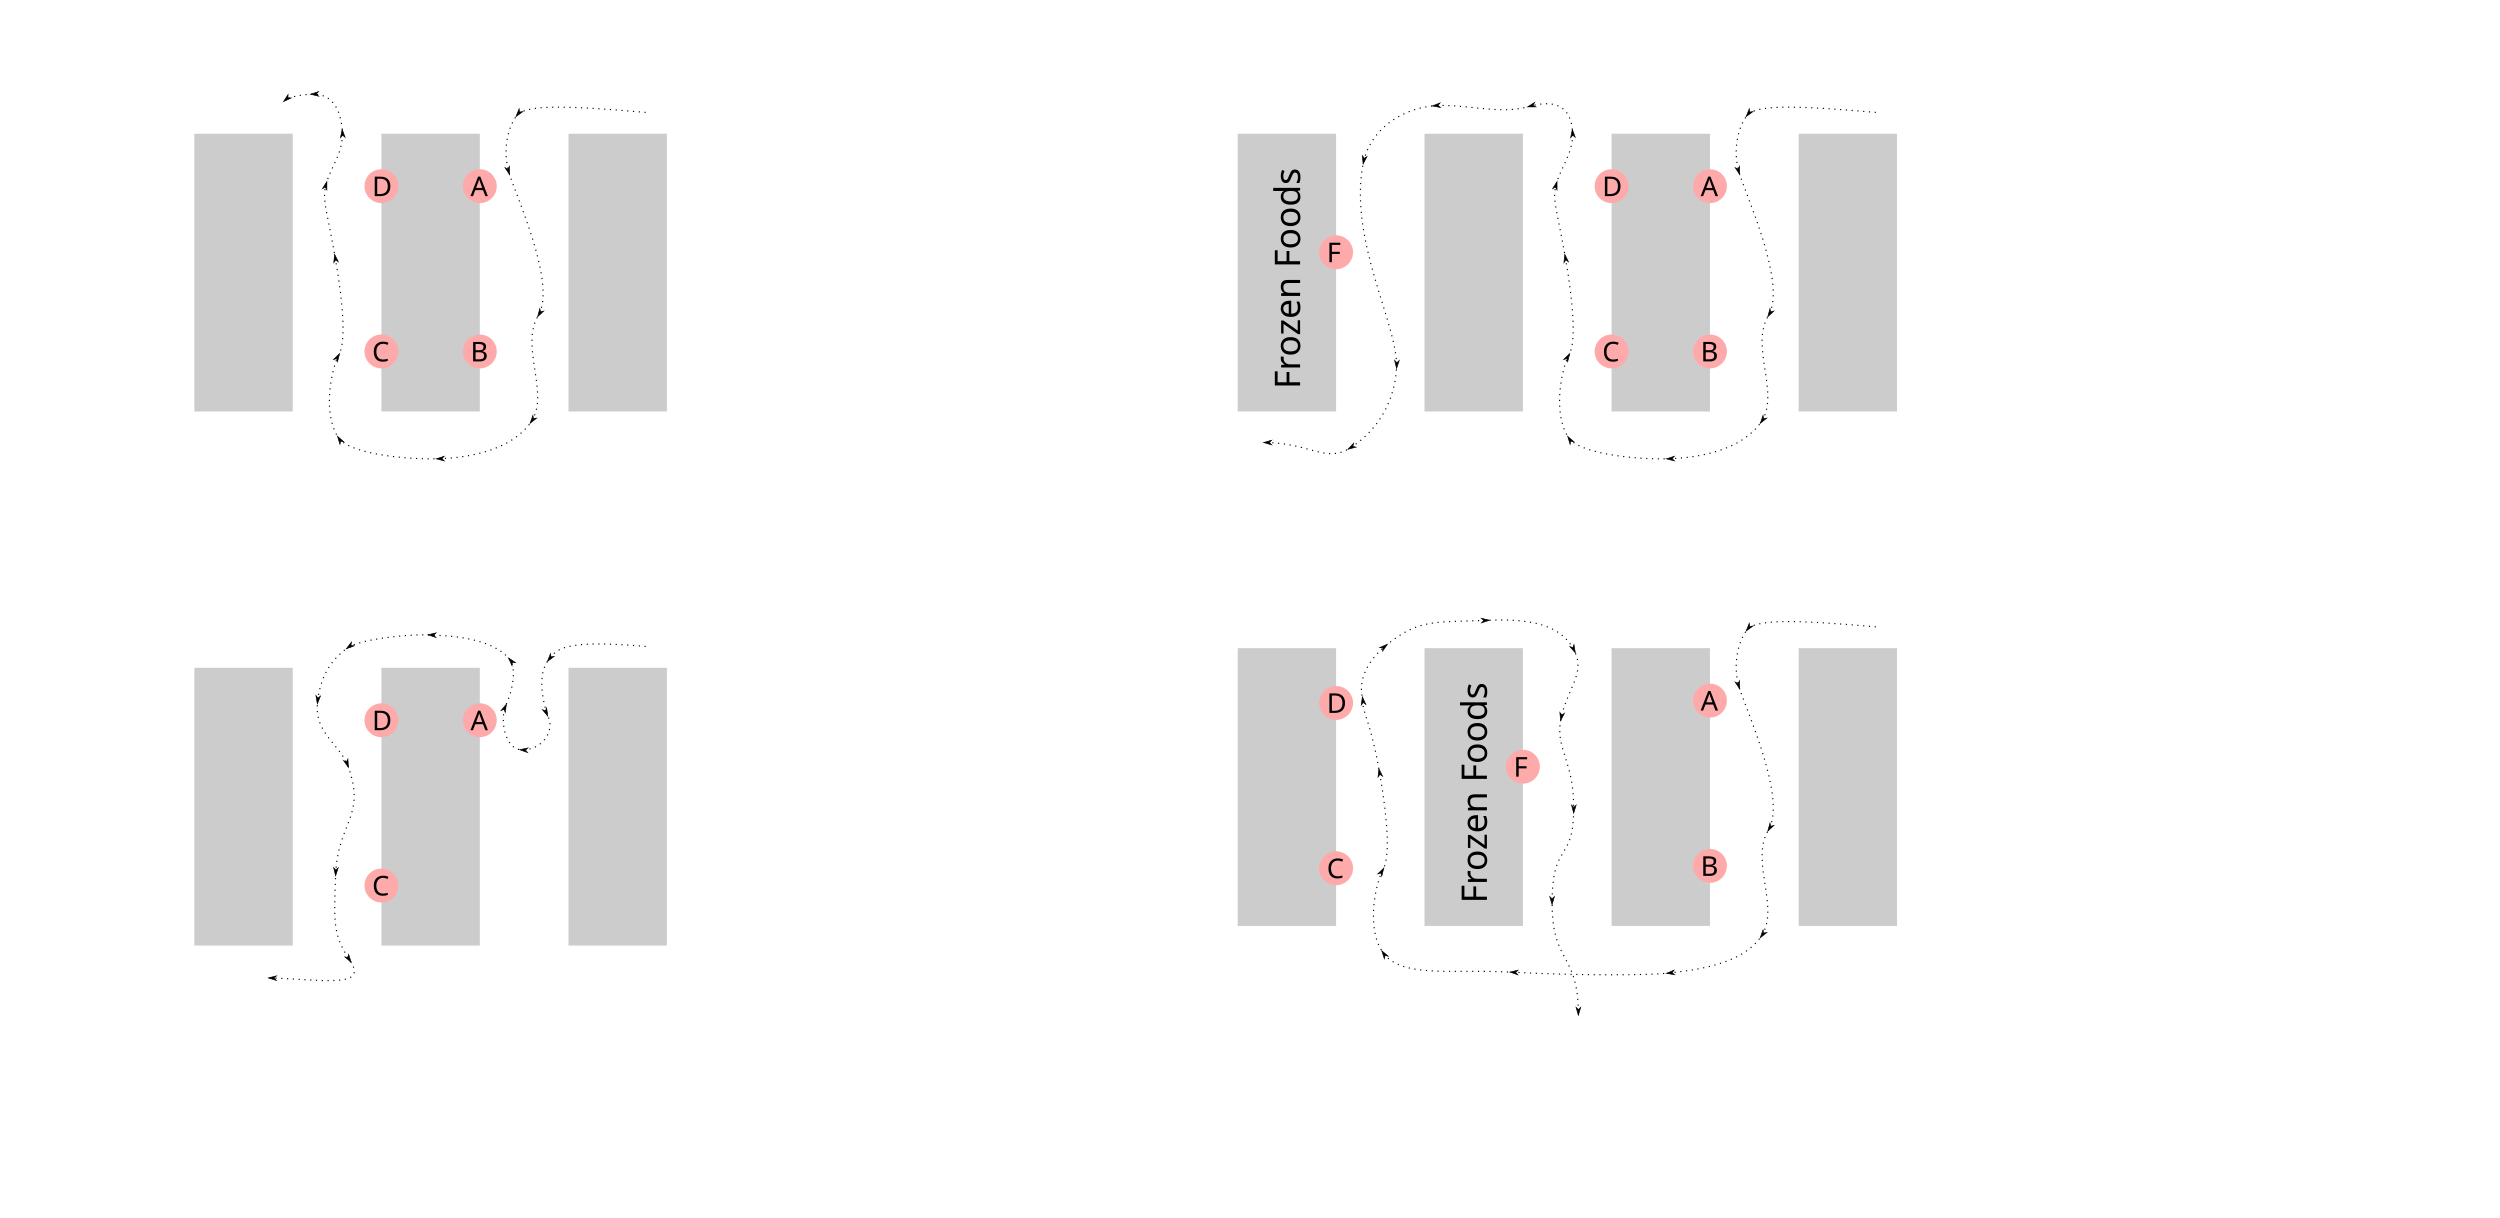
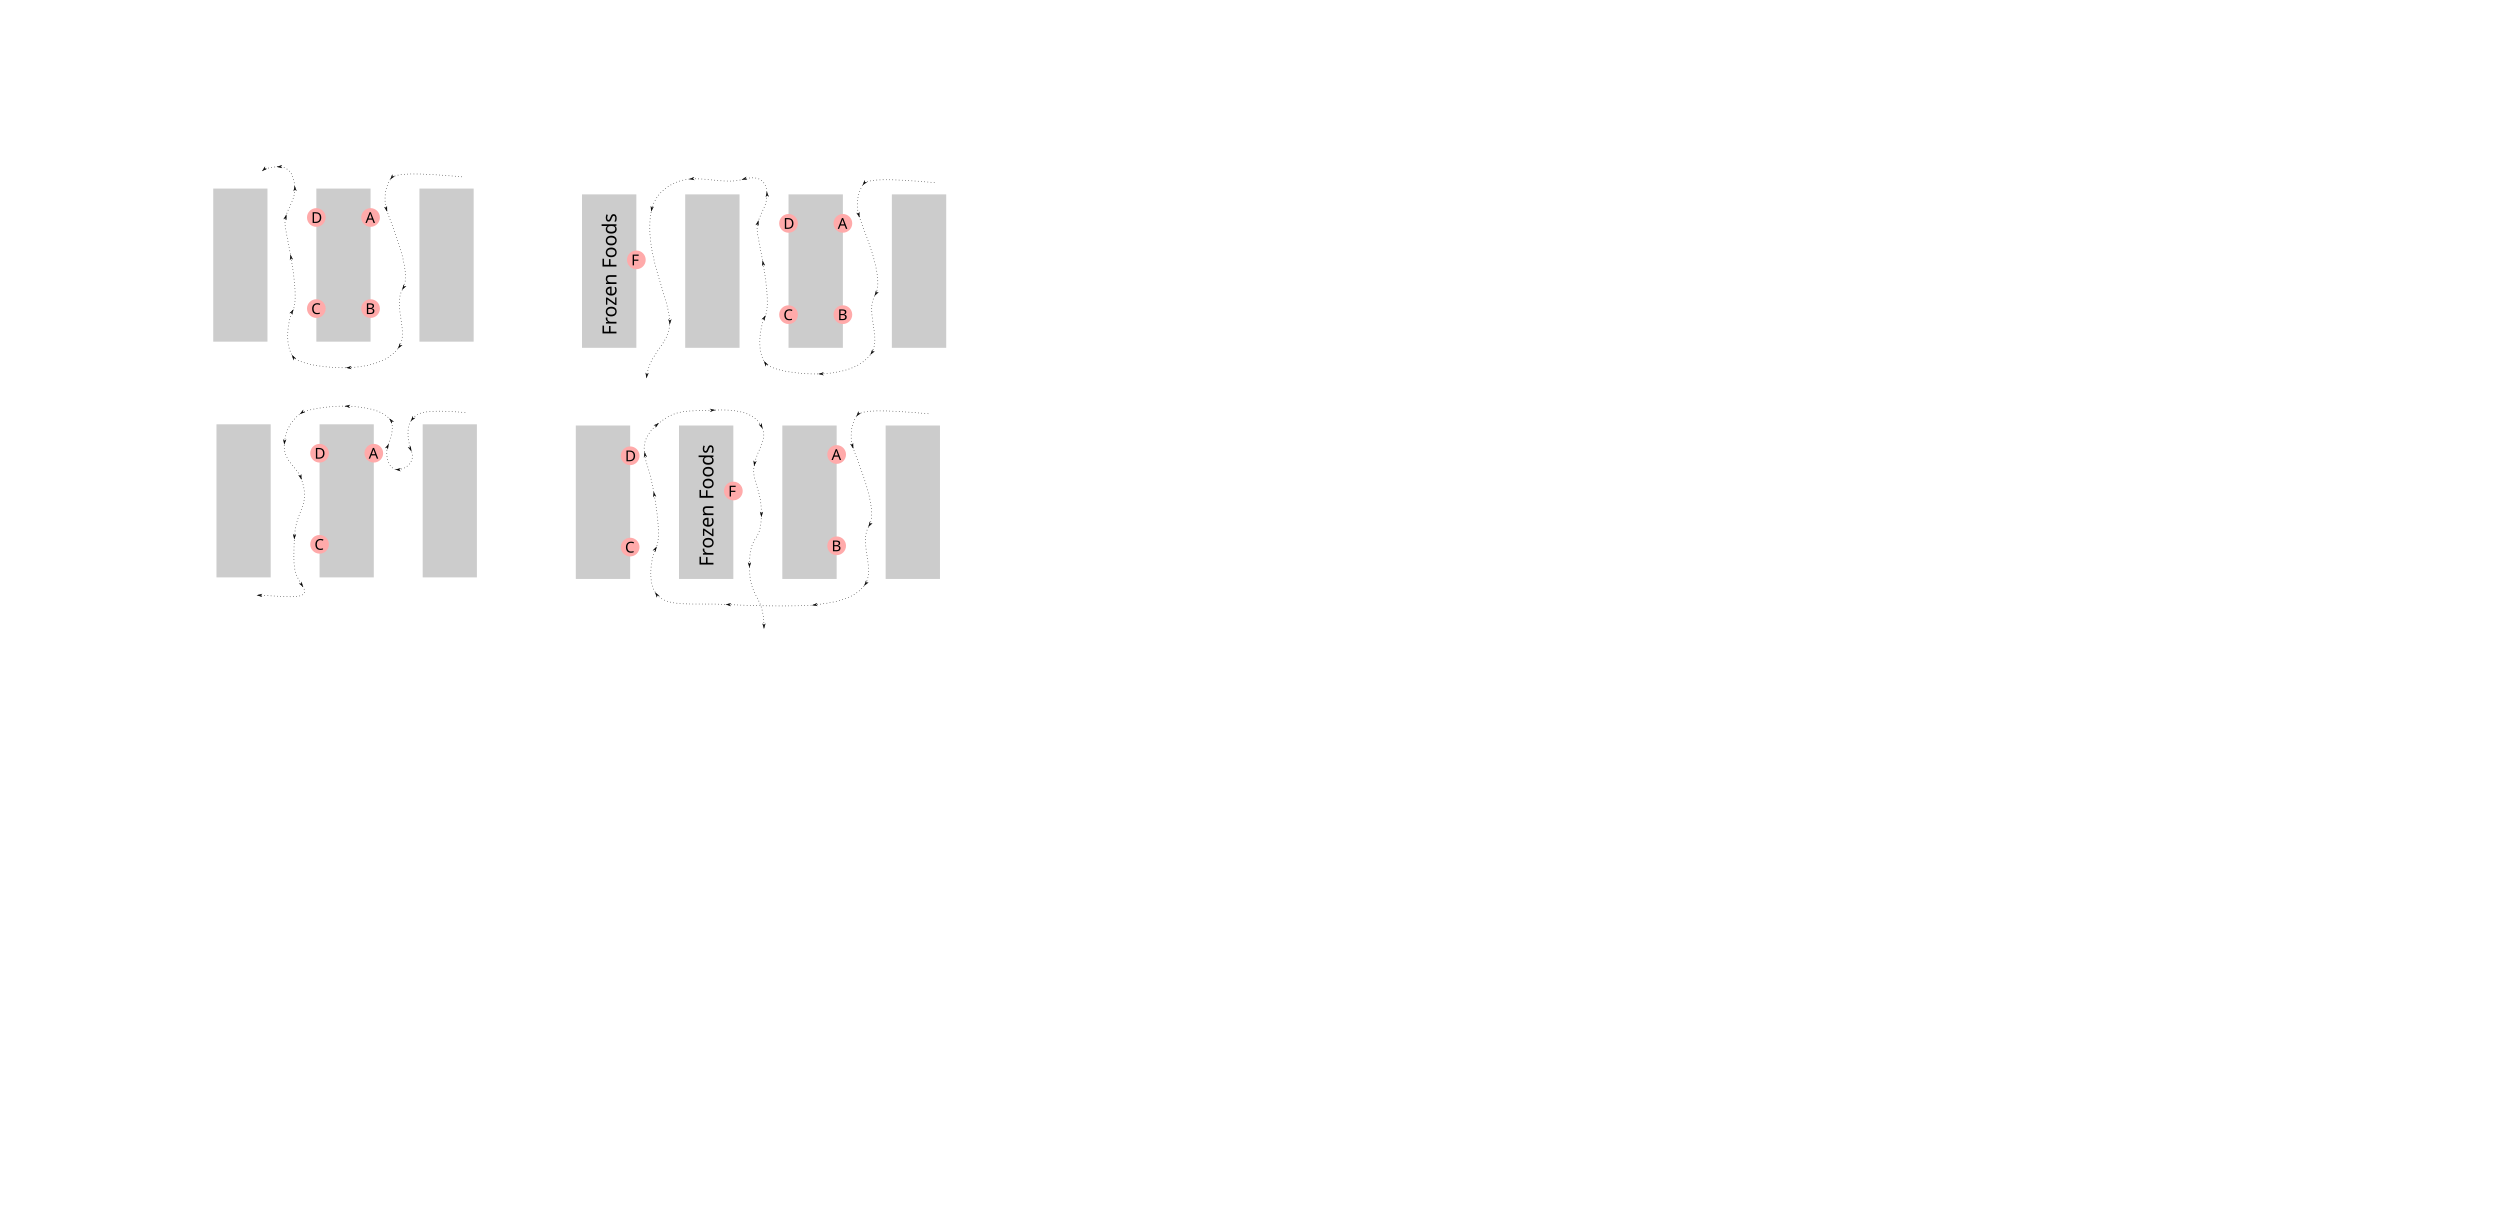
<svg xmlns="http://www.w3.org/2000/svg" width="2160" height="1052.1" id="svg2" version="1.1">
  <defs id="defs4">
    <marker orient="auto" refY="0" refX="0" id="Arrow1Mstart" style="overflow:visible">
      <path id="path3829" d="M 0,0 5,-5 -12.5,0 5,5 0,0 z" style="fill-rule:evenodd;stroke:#000000;stroke-width:1pt" transform="matrix(0.4,0,0,0.4,4,0)" />
    </marker>
    <marker orient="auto" refY="0" refX="0" id="Arrow1Sstart" style="overflow:visible">
      <path id="path3835" d="M 0,0 5,-5 -12.5,0 5,5 0,0 z" style="fill-rule:evenodd;stroke:#000000;stroke-width:1pt" transform="matrix(0.2,0,0,0.2,1.2,0)" />
    </marker>
    <marker orient="auto" refY="0" refX="0" id="Arrow1Mend" style="overflow:visible">
      <path id="path3832" d="M 0,0 5,-5 -12.5,0 5,5 0,0 z" style="fill-rule:evenodd;stroke:#000000;stroke-width:1pt" transform="matrix(-0.4,0,0,-0.4,-4,0)" />
    </marker>
  </defs>
  <g id="layer1" transform="translate(0,-0.25975)">
-     <rect y="560.266" x="1069.381" height="240" width="85" id="rect5534" style="fill:#cccccc;fill-rule:evenodd;stroke:none" />
-     <rect style="fill:#cccccc;fill-rule:evenodd;stroke:none" id="rect2985" width="85" height="240" x="167.923" y="115.799" />
-     <rect y="115.799" x="329.547" height="240" width="85" id="rect2987" style="fill:#cccccc;fill-rule:evenodd;stroke:none" />
-     <rect style="fill:#cccccc;fill-rule:evenodd;stroke:none" id="rect2989" width="85" height="240" x="491.172" y="115.799" />
-     <path transform="translate(-5.171143,200.6081)" d="m 434.366,103.324 c 0,8.089 -6.558,14.647 -14.647,14.647 -8.089,0 -14.647,-6.558 -14.647,-14.647 0,-8.089 6.558,-14.647 14.647,-14.647 8.089,0 14.647,6.558 14.647,14.647 z" id="path3008" style="fill:#ffaaaa;stroke:none" />
-     <text id="text3010" y="312.518" x="406.496" style="font-size:23.556px;font-style:normal;font-weight:normal;line-height:125%;letter-spacing:0px;word-spacing:0px;fill:#000000;fill-opacity:1;stroke:none;font-family:Sans" xml:space="preserve">
-       <tspan y="312.518" x="406.496" id="tspan3012">B</tspan>
-     </text>
-     <g transform="translate(-85,141.0091)" id="g3022">
-       <path transform="translate(-5.171143,59.599)" d="m 434.366,103.324 c 0,8.089 -6.558,14.647 -14.647,14.647 -8.089,0 -14.647,-6.558 -14.647,-14.647 0,-8.089 6.558,-14.647 14.647,-14.647 8.089,0 14.647,6.558 14.647,14.647 z" id="path3024" style="fill:#ffaaaa;stroke:none" />
-       <text id="text3026" y="171.509" x="406.496" style="font-size:23.556px;font-style:normal;font-weight:normal;line-height:125%;letter-spacing:0px;word-spacing:0px;fill:#000000;fill-opacity:1;stroke:none;font-family:Sans" xml:space="preserve">
-         <tspan y="171.509" x="406.496" id="tspan3028">C</tspan>
+     <g id="g5831" transform="matrix(0.5929498,0,0,0.5929498,87.47044,100.5337)">
+       <rect style="fill:#cccccc;fill-rule:evenodd;stroke:none" id="rect4445" width="79.006" height="223.075" x="167.923" y="449.155" />
+       <rect y="449.155" x="318.149" height="223.075" width="79.006" id="rect4447" style="fill:#cccccc;fill-rule:evenodd;stroke:none" />
+       <rect style="fill:#cccccc;fill-rule:evenodd;stroke:none" id="rect4449" width="79.006" height="223.075" x="468.376" y="449.155" />
+       <g transform="matrix(0.9294793,0,0,0.9294793,-67.1637,472.5878)" id="g4457">
+         <path transform="translate(-5.171143,59.599)" d="m 434.366,103.324 c 0,8.089 -6.558,14.647 -14.647,14.647 -8.089,0 -14.647,-6.558 -14.647,-14.647 0,-8.089 6.558,-14.647 14.647,-14.647 8.089,0 14.647,6.558 14.647,14.647 z" id="path4459" style="fill:#ffaaaa;stroke:none" />
+         <text id="text4461" y="171.509" x="406.496" style="font-size:23.556px;font-style:normal;font-weight:normal;line-height:125%;letter-spacing:0px;word-spacing:0px;fill:#000000;fill-opacity:1;stroke:none;font-family:Sans" xml:space="preserve">
+           <tspan y="171.509" x="406.496" id="tspan4463">C</tspan>
+         </text>
+       </g>
+       <g transform="matrix(0.9294793,0,0,0.9294793,11.84204,339.8589)" id="g4465">
+         <path transform="translate(-5.171143,59.599)" d="m 434.366,103.324 c 0,8.089 -6.558,14.647 -14.647,14.647 -8.089,0 -14.647,-6.558 -14.647,-14.647 0,-8.089 6.558,-14.647 14.647,-14.647 8.089,0 14.647,6.558 14.647,14.647 z" id="path4467" style="fill:#ffaaaa;stroke:none" />
+         <text id="text4469" y="171.509" x="406.496" style="font-size:23.556px;font-style:normal;font-weight:normal;line-height:125%;letter-spacing:0px;word-spacing:0px;fill:#000000;fill-opacity:1;stroke:none;font-family:Sans" xml:space="preserve">
+           <tspan y="171.509" x="406.496" id="tspan4471">A</tspan>
+         </text>
+       </g>
+       <g id="g4473" transform="matrix(0.9294793,0,0,0.9294793,-67.1637,339.8589)">
+         <path style="fill:#ffaaaa;stroke:none" id="path4475" d="m 434.366,103.324 c 0,8.089 -6.558,14.647 -14.647,14.647 -8.089,0 -14.647,-6.558 -14.647,-14.647 0,-8.089 6.558,-14.647 14.647,-14.647 8.089,0 14.647,6.558 14.647,14.647 z" transform="translate(-5.171143,59.599)" />
+         <text xml:space="preserve" style="font-size:23.556px;font-style:normal;font-weight:normal;line-height:125%;letter-spacing:0px;word-spacing:0px;fill:#000000;fill-opacity:1;stroke:none;font-family:Sans" x="406.496" y="171.509" id="text4477">
+           <tspan id="tspan4479" x="406.496" y="171.509">D</tspan>
+         </text>
+       </g>
+       <path style="fill:none;stroke:#000000;stroke-width:0.929;stroke-linecap:butt;stroke-linejoin:miter;stroke-miterlimit:4;stroke-opacity:1;stroke-dasharray:0.929, 3.718;stroke-dashoffset:0;marker-mid:url(#Arrow1Mend);marker-end:url(#Arrow1Mend)" d="m 530.359,432.019 c -68.383,-5.975 -71.703,2.656 -78.342,11.287 -6.639,8.631 -6.639,24.565 -0.664,43.818 7.303,12.614 -4.741,29.004 -21.245,27.884 -12.568,-0.852 -17.262,-23.901 -11.95,-35.851 5.311,-11.95 8.988,-29.696 2.656,-37.179 -14.473,-17.104 -47.802,-18.59 -64.4,-19.253 -16.638,-0.666 -55.769,3.32 -65.727,10.623 -9.959,7.303 -21.278,18.985 -23.901,43.818 -2.623,24.833 18.59,33.86 24.565,51.121 14.813,40.643 -8.308,44.477 -9.959,86.973 -1.65,42.496 -1.588,48.888 11.95,69.711 14.251,21.92 -23.525,14.425 -65.064,13.278" id="path4481" />
+     </g>
+     <g id="g5572" transform="matrix(0.5524061,0,0,0.5524061,-87.88342,104.2343)">
+       <rect style="fill:#cccccc;fill-rule:evenodd;stroke:none" id="rect5434" width="85" height="240" x="1230.78" y="115.799" />
+       <rect y="115.799" x="1392.404" height="240" width="85" id="rect5436" style="fill:#cccccc;fill-rule:evenodd;stroke:none" />
+       <rect style="fill:#cccccc;fill-rule:evenodd;stroke:none" id="rect5438" width="85" height="240" x="1554.029" y="115.799" />
+       <path transform="translate(1057.686,200.6081)" d="m 434.366,103.324 c 0,8.089 -6.558,14.647 -14.647,14.647 -8.089,0 -14.647,-6.558 -14.647,-14.647 0,-8.089 6.558,-14.647 14.647,-14.647 8.089,0 14.647,6.558 14.647,14.647 z" id="path5440" style="fill:#ffaaaa;stroke:none" />
+       <text id="text5442" y="312.518" x="1469.353" style="font-size:23.556px;font-style:normal;font-weight:normal;line-height:125%;letter-spacing:0px;word-spacing:0px;fill:#000000;fill-opacity:1;stroke:none;font-family:Sans" xml:space="preserve">
+         <tspan y="312.518" x="1469.353" id="tspan5444">B</tspan>
      </text>
+       <g transform="translate(977.8571,141.0091)" id="g5446">
+         <path transform="translate(-5.171143,59.599)" d="m 434.366,103.324 c 0,8.089 -6.558,14.647 -14.647,14.647 -8.089,0 -14.647,-6.558 -14.647,-14.647 0,-8.089 6.558,-14.647 14.647,-14.647 8.089,0 14.647,6.558 14.647,14.647 z" id="path5448" style="fill:#ffaaaa;stroke:none" />
+         <text id="text5450" y="171.509" x="406.496" style="font-size:23.556px;font-style:normal;font-weight:normal;line-height:125%;letter-spacing:0px;word-spacing:0px;fill:#000000;fill-opacity:1;stroke:none;font-family:Sans" xml:space="preserve">
+           <tspan y="171.509" x="406.496" id="tspan5452">C</tspan>
+         </text>
+       </g>
+       <g transform="translate(1062.857,-1.790071)" id="g5454">
+         <path transform="translate(-5.171143,59.599)" d="m 434.366,103.324 c 0,8.089 -6.558,14.647 -14.647,14.647 -8.089,0 -14.647,-6.558 -14.647,-14.647 0,-8.089 6.558,-14.647 14.647,-14.647 8.089,0 14.647,6.558 14.647,14.647 z" id="path5456" style="fill:#ffaaaa;stroke:none" />
+         <text id="text5458" y="171.509" x="406.496" style="font-size:23.556px;font-style:normal;font-weight:normal;line-height:125%;letter-spacing:0px;word-spacing:0px;fill:#000000;fill-opacity:1;stroke:none;font-family:Sans" xml:space="preserve">
+           <tspan y="171.509" x="406.496" id="tspan5460">A</tspan>
+         </text>
+       </g>
+       <g id="g5462" transform="translate(977.8571,-1.790071)">
+         <path style="fill:#ffaaaa;stroke:none" id="path5464" d="m 434.366,103.324 c 0,8.089 -6.558,14.647 -14.647,14.647 -8.089,0 -14.647,-6.558 -14.647,-14.647 0,-8.089 6.558,-14.647 14.647,-14.647 8.089,0 14.647,6.558 14.647,14.647 z" transform="translate(-5.171143,59.599)" />
+         <text xml:space="preserve" style="font-size:23.556px;font-style:normal;font-weight:normal;line-height:125%;letter-spacing:0px;word-spacing:0px;fill:#000000;fill-opacity:1;stroke:none;font-family:Sans" x="406.496" y="171.509" id="text5466">
+           <tspan id="tspan5468" x="406.496" y="171.509">D</tspan>
+         </text>
+       </g>
+       <path style="fill:none;stroke:#000000;stroke-width:1;stroke-linecap:butt;stroke-linejoin:miter;stroke-miterlimit:4;stroke-opacity:1;stroke-dasharray:1, 4;stroke-dashoffset:0;marker-start:none;marker-mid:url(#Arrow1Mend);marker-end:url(#Arrow1Mend)" d="m 1620.714,97.362 c -73.571,-6.429 -104.286,-6.429 -111.429,2.857 -7.143,9.286 -12.857,29.286 -6.429,50 6.429,20.714 41.175,96.133 25,122.857 -16.175,26.724 10.728,67.959 -6.428,92.143 -17.157,24.183 -53.572,30.714 -80.714,31.429 -27.143,0.714 -76.405,-4.141 -85.714,-18.571 -14.286,-22.143 -5,-61.429 0.714,-71.429 5.714,-10 4.488,-40.483 -3.571,-85.714 -8.059,-45.231 -11.241,-48.515 -7.143,-62.857 4.098,-14.342 15,-26.429 13.571,-45 -1.429,-18.571 -12.369,-28.091 -37.857,-20.714 -25.488,7.377 -55.199,-2.867 -82.267,-0.658 -30.427,3.081 -55.145,22.396 -60.537,49.303 -13.28,66.271 29.846,139.207 28.774,176.654 -1.929,34.734 -30.792,43.542 -36.367,83.945" id="path5470" />
+       <g transform="translate(42.88688,0)" id="g5478">
+         <rect style="fill:#cccccc;fill-rule:evenodd;stroke:none" id="rect5472" width="85" height="240" x="1026.494" y="115.799" />
+         <text xml:space="preserve" style="font-size:30.584px;font-style:normal;font-weight:normal;line-height:125%;letter-spacing:0px;word-spacing:0px;fill:#000000;fill-opacity:1;stroke:none;font-family:Sans" x="-336.242" y="1080.396" id="text5474" transform="matrix(0,-1,1,0,0,0)">
+           <tspan id="tspan5476" x="-336.242" y="1080.396">Frozen Foods</tspan>
+         </text>
+       </g>
+       <g transform="translate(-21.59467,-27.14286)" id="g5489">
+         <path transform="translate(756.2574,142.0367)" d="m 434.366,103.324 c 0,8.089 -6.558,14.647 -14.647,14.647 -8.089,0 -14.647,-6.558 -14.647,-14.647 0,-8.089 6.558,-14.647 14.647,-14.647 8.089,0 14.647,6.558 14.647,14.647 z" id="path5483" style="fill:#ffaaaa;stroke:none" />
+         <text id="text5485" y="253.947" x="1167.924" style="font-size:23.556px;font-style:normal;font-weight:normal;line-height:125%;letter-spacing:0px;word-spacing:0px;fill:#000000;fill-opacity:1;stroke:none;font-family:Sans" xml:space="preserve">
+           <tspan y="253.947" x="1167.924" id="tspan5487">F</tspan>
+         </text>
+       </g>
    </g>
-     <g transform="translate(0,-1.790071)" id="g3030">
-       <path transform="translate(-5.171143,59.599)" d="m 434.366,103.324 c 0,8.089 -6.558,14.647 -14.647,14.647 -8.089,0 -14.647,-6.558 -14.647,-14.647 0,-8.089 6.558,-14.647 14.647,-14.647 8.089,0 14.647,6.558 14.647,14.647 z" id="path3032" style="fill:#ffaaaa;stroke:none" />
-       <text id="text3034" y="171.509" x="406.496" style="font-size:23.556px;font-style:normal;font-weight:normal;line-height:125%;letter-spacing:0px;word-spacing:0px;fill:#000000;fill-opacity:1;stroke:none;font-family:Sans" xml:space="preserve">
-         <tspan y="171.509" x="406.496" id="tspan3036">A</tspan>
+     <g id="g5601" transform="matrix(0.5523414,0,0,0.5523414,-93.16102,58.45155)">
+       <rect style="fill:#cccccc;fill-rule:evenodd;stroke:none" id="rect5534" width="85" height="240" x="1069.381" y="560.266" />
+       <rect y="560.266" x="1230.78" height="240" width="85" id="rect5494" style="fill:#cccccc;fill-rule:evenodd;stroke:none" />
+       <rect style="fill:#cccccc;fill-rule:evenodd;stroke:none" id="rect5496" width="85" height="240" x="1392.404" y="560.266" />
+       <rect y="560.266" x="1554.029" height="240" width="85" id="rect5498" style="fill:#cccccc;fill-rule:evenodd;stroke:none" />
+       <path style="fill:#ffaaaa;stroke:none" id="path5500" d="m 434.366,103.324 c 0,8.089 -6.558,14.647 -14.647,14.647 -8.089,0 -14.647,-6.558 -14.647,-14.647 0,-8.089 6.558,-14.647 14.647,-14.647 8.089,0 14.647,6.558 14.647,14.647 z" transform="translate(1057.686,645.0752)" />
+       <text xml:space="preserve" style="font-size:23.556px;font-style:normal;font-weight:normal;line-height:125%;letter-spacing:0px;word-spacing:0px;fill:#000000;fill-opacity:1;stroke:none;font-family:Sans" x="1469.353" y="756.985" id="text5502">
+         <tspan id="tspan5504" x="1469.353" y="756.985">B</tspan>
      </text>
+       <g id="g5506" transform="translate(739.8339,587.4965)">
+         <path style="fill:#ffaaaa;stroke:none" id="path5508" d="m 434.366,103.324 c 0,8.089 -6.558,14.647 -14.647,14.647 -8.089,0 -14.647,-6.558 -14.647,-14.647 0,-8.089 6.558,-14.647 14.647,-14.647 8.089,0 14.647,6.558 14.647,14.647 z" transform="translate(-5.171143,59.599)" />
+         <text xml:space="preserve" style="font-size:23.556px;font-style:normal;font-weight:normal;line-height:125%;letter-spacing:0px;word-spacing:0px;fill:#000000;fill-opacity:1;stroke:none;font-family:Sans" x="406.496" y="171.509" id="text5510">
+           <tspan id="tspan5512" x="406.496" y="171.509">C</tspan>
+         </text>
+       </g>
+       <g id="g5514" transform="translate(1062.857,442.6771)">
+         <path style="fill:#ffaaaa;stroke:none" id="path5516" d="m 434.366,103.324 c 0,8.089 -6.558,14.647 -14.647,14.647 -8.089,0 -14.647,-6.558 -14.647,-14.647 0,-8.089 6.558,-14.647 14.647,-14.647 8.089,0 14.647,6.558 14.647,14.647 z" transform="translate(-5.171143,59.599)" />
+         <text xml:space="preserve" style="font-size:23.556px;font-style:normal;font-weight:normal;line-height:125%;letter-spacing:0px;word-spacing:0px;fill:#000000;fill-opacity:1;stroke:none;font-family:Sans" x="406.496" y="171.509" id="text5518">
+           <tspan id="tspan5520" x="406.496" y="171.509">A</tspan>
+         </text>
+       </g>
+       <g transform="translate(739.8339,444.6974)" id="g5522">
+         <path transform="translate(-5.171143,59.599)" d="m 434.366,103.324 c 0,8.089 -6.558,14.647 -14.647,14.647 -8.089,0 -14.647,-6.558 -14.647,-14.647 0,-8.089 6.558,-14.647 14.647,-14.647 8.089,0 14.647,6.558 14.647,14.647 z" id="path5524" style="fill:#ffaaaa;stroke:none" />
+         <text id="text5526" y="171.509" x="406.496" style="font-size:23.556px;font-style:normal;font-weight:normal;line-height:125%;letter-spacing:0px;word-spacing:0px;fill:#000000;fill-opacity:1;stroke:none;font-family:Sans" xml:space="preserve">
+           <tspan y="171.509" x="406.496" id="tspan5528">D</tspan>
+         </text>
+       </g>
+       <path id="path5530" d="m 1620.714,541.829 c -73.571,-6.429 -104.286,-6.429 -111.429,2.857 -7.143,9.286 -12.857,29.286 -6.429,50 6.429,20.714 41.175,96.133 25,122.857 -16.175,26.724 10.728,67.959 -6.428,92.143 -17.157,24.183 -55.462,28.494 -80.714,31.429 -14.134,1.643 -74.301,2.366 -135.205,-0.939 -51.661,-2.803 -95.326,5.756 -111.124,-17.633 -14.749,-21.837 -5,-61.429 0.714,-71.429 5.714,-10 4.488,-40.483 -3.571,-85.714 -8.059,-45.231 -14.921,-49.144 -14.286,-62.143 0,0 -7.826,-22.526 20.714,-45.714 28.541,-23.188 42.51,-19.352 87.967,-21.372 45.457,-2.02 65.66,8.081 74.751,27.274 9.091,19.193 -7.071,32.325 -12.122,58.589 -5.051,26.264 12.122,35.355 11.112,79.802 -1.01,44.447 -18.825,25.812 -18.652,79.046 0.173,53.234 22.692,41.96 22.692,95.66" style="fill:none;stroke:#000000;stroke-width:1;stroke-linecap:butt;stroke-linejoin:miter;stroke-miterlimit:4;stroke-opacity:1;stroke-dasharray:1, 4;stroke-dashoffset:0;marker-start:none;marker-mid:url(#Arrow1Mend);marker-end:url(#Arrow1Mend)" />
+       <text xml:space="preserve" style="font-size:30.584px;font-style:normal;font-weight:normal;line-height:125%;letter-spacing:0px;word-spacing:0px;fill:#000000;fill-opacity:1;stroke:none;font-family:Sans" x="-780.709" y="1284.682" id="text5536" transform="matrix(0,-1,1,0,0,0)">
+         <tspan id="tspan5538" x="-780.709" y="1284.682">Frozen Foods</tspan>
+       </text>
+       <g id="g5540" transform="translate(139.8042,417.3243)">
+         <path style="fill:#ffaaaa;stroke:none" id="path5542" d="m 434.366,103.324 c 0,8.089 -6.558,14.647 -14.647,14.647 -8.089,0 -14.647,-6.558 -14.647,-14.647 0,-8.089 6.558,-14.647 14.647,-14.647 8.089,0 14.647,6.558 14.647,14.647 z" transform="translate(756.2574,142.0367)" />
+         <text xml:space="preserve" style="font-size:23.556px;font-style:normal;font-weight:normal;line-height:125%;letter-spacing:0px;word-spacing:0px;fill:#000000;fill-opacity:1;stroke:none;font-family:Sans" x="1167.924" y="253.947" id="text5544">
+           <tspan id="tspan5546" x="1167.924" y="253.947">F</tspan>
+         </text>
+       </g>
    </g>
-     <g id="g3038" transform="translate(-85,-1.790071)">
-       <path style="fill:#ffaaaa;stroke:none" id="path3040" d="m 434.366,103.324 c 0,8.089 -6.558,14.647 -14.647,14.647 -8.089,0 -14.647,-6.558 -14.647,-14.647 0,-8.089 6.558,-14.647 14.647,-14.647 8.089,0 14.647,6.558 14.647,14.647 z" transform="translate(-5.171143,59.599)" />
-       <text xml:space="preserve" style="font-size:23.556px;font-style:normal;font-weight:normal;line-height:125%;letter-spacing:0px;word-spacing:0px;fill:#000000;fill-opacity:1;stroke:none;font-family:Sans" x="406.496" y="171.509" id="text3042">
-         <tspan id="tspan3044" x="406.496" y="171.509">D</tspan>
+     <g transform="matrix(0.5511345,0,0,0.5511345,91.69062,99.36239)" id="g5849">
+       <rect style="fill:#cccccc;fill-rule:evenodd;stroke:none" id="rect5851" width="85" height="240" x="167.923" y="115.799" />
+       <rect y="115.799" x="329.547" height="240" width="85" id="rect5853" style="fill:#cccccc;fill-rule:evenodd;stroke:none" />
+       <rect style="fill:#cccccc;fill-rule:evenodd;stroke:none" id="rect5855" width="85" height="240" x="491.172" y="115.799" />
+       <path transform="translate(-5.171143,200.6081)" d="m 434.366,103.324 c 0,8.089 -6.558,14.647 -14.647,14.647 -8.089,0 -14.647,-6.558 -14.647,-14.647 0,-8.089 6.558,-14.647 14.647,-14.647 8.089,0 14.647,6.558 14.647,14.647 z" id="path5857" style="fill:#ffaaaa;stroke:none" />
+       <text id="text5859" y="312.518" x="406.496" style="font-size:23.556px;font-style:normal;font-weight:normal;line-height:125%;letter-spacing:0px;word-spacing:0px;fill:#000000;fill-opacity:1;stroke:none;font-family:Sans" xml:space="preserve">
+         <tspan y="312.518" x="406.496" id="tspan5861">B</tspan>
      </text>
-     </g>
-     <path style="fill:none;stroke:#000000;stroke-width:1;stroke-linecap:butt;stroke-linejoin:miter;stroke-miterlimit:4;stroke-opacity:1;stroke-dasharray:1, 4;stroke-dashoffset:0;marker-start:none;marker-mid:url(#Arrow1Mend);marker-end:url(#Arrow1Mend)" d="m 557.857,97.362 c -73.571,-6.429 -104.286,-6.429 -111.429,2.857 -7.143,9.286 -12.857,29.286 -6.429,50 6.429,20.714 41.175,96.133 25,122.857 -16.175,26.724 10.728,67.959 -6.429,92.143 -17.157,24.183 -53.571,30.714 -80.714,31.429 -27.143,0.714 -76.405,-4.141 -85.714,-18.571 -14.286,-22.143 -5,-61.429 0.714,-71.429 5.714,-10 4.488,-40.483 -3.571,-85.714 -8.059,-45.231 -11.241,-48.515 -7.143,-62.857 4.098,-14.342 15,-26.429 13.571,-45 -1.429,-18.571 -8.571,-32.143 -26.429,-31.429 -17.857,0.714 -23.571,5.714 -23.571,5.714" id="path3049" />
-     <rect y="577.227" x="167.923" height="240" width="85" id="rect4445" style="fill:#cccccc;fill-rule:evenodd;stroke:none" />
-     <rect style="fill:#cccccc;fill-rule:evenodd;stroke:none" id="rect4447" width="85" height="240" x="329.547" y="577.227" />
-     <rect y="577.227" x="491.172" height="240" width="85" id="rect4449" style="fill:#cccccc;fill-rule:evenodd;stroke:none" />
-     <g id="g4457" transform="translate(-85,602.4377)">
-       <path style="fill:#ffaaaa;stroke:none" id="path4459" d="m 434.366,103.324 c 0,8.089 -6.558,14.647 -14.647,14.647 -8.089,0 -14.647,-6.558 -14.647,-14.647 0,-8.089 6.558,-14.647 14.647,-14.647 8.089,0 14.647,6.558 14.647,14.647 z" transform="translate(-5.171143,59.599)" />
-       <text xml:space="preserve" style="font-size:23.556px;font-style:normal;font-weight:normal;line-height:125%;letter-spacing:0px;word-spacing:0px;fill:#000000;fill-opacity:1;stroke:none;font-family:Sans" x="406.496" y="171.509" id="text4461">
-         <tspan id="tspan4463" x="406.496" y="171.509">C</tspan>
-       </text>
-     </g>
-     <g id="g4465" transform="translate(0,459.6385)">
-       <path style="fill:#ffaaaa;stroke:none" id="path4467" d="m 434.366,103.324 c 0,8.089 -6.558,14.647 -14.647,14.647 -8.089,0 -14.647,-6.558 -14.647,-14.647 0,-8.089 6.558,-14.647 14.647,-14.647 8.089,0 14.647,6.558 14.647,14.647 z" transform="translate(-5.171143,59.599)" />
-       <text xml:space="preserve" style="font-size:23.556px;font-style:normal;font-weight:normal;line-height:125%;letter-spacing:0px;word-spacing:0px;fill:#000000;fill-opacity:1;stroke:none;font-family:Sans" x="406.496" y="171.509" id="text4469">
-         <tspan id="tspan4471" x="406.496" y="171.509">A</tspan>
-       </text>
-     </g>
-     <g transform="translate(-85,459.6385)" id="g4473">
-       <path transform="translate(-5.171143,59.599)" d="m 434.366,103.324 c 0,8.089 -6.558,14.647 -14.647,14.647 -8.089,0 -14.647,-6.558 -14.647,-14.647 0,-8.089 6.558,-14.647 14.647,-14.647 8.089,0 14.647,6.558 14.647,14.647 z" id="path4475" style="fill:#ffaaaa;stroke:none" />
-       <text id="text4477" y="171.509" x="406.496" style="font-size:23.556px;font-style:normal;font-weight:normal;line-height:125%;letter-spacing:0px;word-spacing:0px;fill:#000000;fill-opacity:1;stroke:none;font-family:Sans" xml:space="preserve">
-         <tspan y="171.509" x="406.496" id="tspan4479">D</tspan>
-       </text>
-     </g>
-     <path id="path4481" d="m 557.857,558.791 c -73.571,-6.429 -77.143,2.857 -84.286,12.143 -7.143,9.286 -7.143,26.429 -0.714,47.143 7.857,13.571 -5.1,31.204 -22.857,30 -13.522,-0.917 -18.571,-25.714 -12.857,-38.571 5.714,-12.857 9.669,-31.949 2.857,-40 -15.571,-18.402 -51.429,-20 -69.286,-20.714 -17.9,-0.716 -60,3.571 -70.714,11.429 -10.714,7.857 -22.892,20.426 -25.714,47.143 -2.822,26.717 20,36.429 26.429,55 15.937,43.726 -8.939,47.852 -10.714,93.571 -1.776,45.72 -1.708,52.598 12.857,75 15.333,23.583 -25.31,15.52 -70,14.286" style="fill:none;stroke:#000000;stroke-width:1;stroke-linecap:butt;stroke-linejoin:miter;stroke-miterlimit:4;stroke-opacity:1;stroke-dasharray:1, 4;stroke-dashoffset:0;marker-mid:url(#Arrow1Mend);marker-end:url(#Arrow1Mend)" />
-     <rect y="115.799" x="1230.78" height="240" width="85" id="rect5434" style="fill:#cccccc;fill-rule:evenodd;stroke:none" />
-     <rect style="fill:#cccccc;fill-rule:evenodd;stroke:none" id="rect5436" width="85" height="240" x="1392.404" y="115.799" />
-     <rect y="115.799" x="1554.029" height="240" width="85" id="rect5438" style="fill:#cccccc;fill-rule:evenodd;stroke:none" />
-     <path style="fill:#ffaaaa;stroke:none" id="path5440" d="m 434.366,103.324 a 14.647,14.647 0 1 1 -29.294,0 14.647,14.647 0 1 1 29.294,0 z" transform="translate(1057.686,200.6081)" />
-     <text xml:space="preserve" style="font-size:23.556px;font-style:normal;font-weight:normal;line-height:125%;letter-spacing:0px;word-spacing:0px;fill:#000000;fill-opacity:1;stroke:none;font-family:Sans" x="1469.353" y="312.518" id="text5442">
-       <tspan id="tspan5444" x="1469.353" y="312.518">B</tspan>
-     </text>
-     <g id="g5446" transform="translate(977.8571,141.0091)">
-       <path style="fill:#ffaaaa;stroke:none" id="path5448" d="m 434.366,103.324 c 0,8.089 -6.558,14.647 -14.647,14.647 -8.089,0 -14.647,-6.558 -14.647,-14.647 0,-8.089 6.558,-14.647 14.647,-14.647 8.089,0 14.647,6.558 14.647,14.647 z" transform="translate(-5.171143,59.599)" />
-       <text xml:space="preserve" style="font-size:23.556px;font-style:normal;font-weight:normal;line-height:125%;letter-spacing:0px;word-spacing:0px;fill:#000000;fill-opacity:1;stroke:none;font-family:Sans" x="406.496" y="171.509" id="text5450">
-         <tspan id="tspan5452" x="406.496" y="171.509">C</tspan>
-       </text>
-     </g>
-     <g id="g5454" transform="translate(1062.857,-1.790071)">
-       <path style="fill:#ffaaaa;stroke:none" id="path5456" d="m 434.366,103.324 c 0,8.089 -6.558,14.647 -14.647,14.647 -8.089,0 -14.647,-6.558 -14.647,-14.647 0,-8.089 6.558,-14.647 14.647,-14.647 8.089,0 14.647,6.558 14.647,14.647 z" transform="translate(-5.171143,59.599)" />
-       <text xml:space="preserve" style="font-size:23.556px;font-style:normal;font-weight:normal;line-height:125%;letter-spacing:0px;word-spacing:0px;fill:#000000;fill-opacity:1;stroke:none;font-family:Sans" x="406.496" y="171.509" id="text5458">
-         <tspan id="tspan5460" x="406.496" y="171.509">A</tspan>
-       </text>
-     </g>
-     <g transform="translate(977.8571,-1.790071)" id="g5462">
-       <path transform="translate(-5.171143,59.599)" d="m 434.366,103.324 c 0,8.089 -6.558,14.647 -14.647,14.647 -8.089,0 -14.647,-6.558 -14.647,-14.647 0,-8.089 6.558,-14.647 14.647,-14.647 8.089,0 14.647,6.558 14.647,14.647 z" id="path5464" style="fill:#ffaaaa;stroke:none" />
-       <text id="text5466" y="171.509" x="406.496" style="font-size:23.556px;font-style:normal;font-weight:normal;line-height:125%;letter-spacing:0px;word-spacing:0px;fill:#000000;fill-opacity:1;stroke:none;font-family:Sans" xml:space="preserve">
-         <tspan y="171.509" x="406.496" id="tspan5468">D</tspan>
-       </text>
-     </g>
-     <path id="path5470" d="m 1620.714,97.362 c -73.571,-6.429 -104.286,-6.429 -111.429,2.857 -7.143,9.286 -12.857,29.286 -6.429,50 6.429,20.714 41.175,96.133 25,122.857 -16.175,26.724 10.728,67.959 -6.428,92.143 -17.157,24.183 -53.572,30.714 -80.714,31.429 -27.143,0.714 -76.405,-4.141 -85.714,-18.571 -14.286,-22.143 -5,-61.429 0.714,-71.429 5.714,-10 4.488,-40.483 -3.571,-85.714 -8.059,-45.231 -11.241,-48.515 -7.143,-62.857 4.098,-14.342 15,-26.429 13.571,-45 -1.429,-18.571 -12.369,-28.091 -37.857,-20.714 -25.488,7.377 -55.199,-2.867 -82.267,-0.658 -30.427,3.081 -55.145,22.396 -60.537,49.303 -13.28,66.271 29.846,139.207 28.774,176.654 -1.929,34.734 -21.04,58.17 -41.243,70.292 -20.203,12.122 -34.764,-5.224 -72.722,-5.347" style="fill:none;stroke:#000000;stroke-width:1;stroke-linecap:butt;stroke-linejoin:miter;stroke-miterlimit:4;stroke-opacity:1;stroke-dasharray:1, 4;stroke-dashoffset:0;marker-start:none;marker-mid:url(#Arrow1Mend);marker-end:url(#Arrow1Mend)" />
-     <g id="g5478" transform="translate(42.88688,0)">
-       <rect y="115.799" x="1026.494" height="240" width="85" id="rect5472" style="fill:#cccccc;fill-rule:evenodd;stroke:none" />
-       <text transform="matrix(0,-1,1,0,0,0)" id="text5474" y="1080.396" x="-336.242" style="font-size:30.584px;font-style:normal;font-weight:normal;line-height:125%;letter-spacing:0px;word-spacing:0px;fill:#000000;fill-opacity:1;stroke:none;font-family:Sans" xml:space="preserve">
-         <tspan y="1080.396" x="-336.242" id="tspan5476">Frozen Foods</tspan>
-       </text>
-     </g>
-     <g id="g5489" transform="translate(-21.59467,-27.14286)">
-       <path style="fill:#ffaaaa;stroke:none" id="path5483" d="m 434.366,103.324 c 0,8.089 -6.558,14.647 -14.647,14.647 -8.089,0 -14.647,-6.558 -14.647,-14.647 0,-8.089 6.558,-14.647 14.647,-14.647 8.089,0 14.647,6.558 14.647,14.647 z" transform="translate(756.2574,142.0367)" />
-       <text xml:space="preserve" style="font-size:23.556px;font-style:normal;font-weight:normal;line-height:125%;letter-spacing:0px;word-spacing:0px;fill:#000000;fill-opacity:1;stroke:none;font-family:Sans" x="1167.924" y="253.947" id="text5485">
-         <tspan id="tspan5487" x="1167.924" y="253.947">F</tspan>
-       </text>
-     </g>
-     <rect style="fill:#cccccc;fill-rule:evenodd;stroke:none" id="rect5494" width="85" height="240" x="1230.78" y="560.266" />
-     <rect y="560.266" x="1392.404" height="240" width="85" id="rect5496" style="fill:#cccccc;fill-rule:evenodd;stroke:none" />
-     <rect style="fill:#cccccc;fill-rule:evenodd;stroke:none" id="rect5498" width="85" height="240" x="1554.029" y="560.266" />
-     <path transform="translate(1057.686,645.0752)" d="m 434.366,103.324 a 14.647,14.647 0 1 1 -29.294,0 14.647,14.647 0 1 1 29.294,0 z" id="path5500" style="fill:#ffaaaa;stroke:none" />
-     <text id="text5502" y="756.985" x="1469.353" style="font-size:23.556px;font-style:normal;font-weight:normal;line-height:125%;letter-spacing:0px;word-spacing:0px;fill:#000000;fill-opacity:1;stroke:none;font-family:Sans" xml:space="preserve">
-       <tspan y="756.985" x="1469.353" id="tspan5504">B</tspan>
-     </text>
-     <g transform="translate(739.8339,587.4965)" id="g5506">
-       <path transform="translate(-5.171143,59.599)" d="m 434.366,103.324 c 0,8.089 -6.558,14.647 -14.647,14.647 -8.089,0 -14.647,-6.558 -14.647,-14.647 0,-8.089 6.558,-14.647 14.647,-14.647 8.089,0 14.647,6.558 14.647,14.647 z" id="path5508" style="fill:#ffaaaa;stroke:none" />
-       <text id="text5510" y="171.509" x="406.496" style="font-size:23.556px;font-style:normal;font-weight:normal;line-height:125%;letter-spacing:0px;word-spacing:0px;fill:#000000;fill-opacity:1;stroke:none;font-family:Sans" xml:space="preserve">
-         <tspan y="171.509" x="406.496" id="tspan5512">C</tspan>
-       </text>
-     </g>
-     <g transform="translate(1062.857,442.6771)" id="g5514">
-       <path transform="translate(-5.171143,59.599)" d="m 434.366,103.324 c 0,8.089 -6.558,14.647 -14.647,14.647 -8.089,0 -14.647,-6.558 -14.647,-14.647 0,-8.089 6.558,-14.647 14.647,-14.647 8.089,0 14.647,6.558 14.647,14.647 z" id="path5516" style="fill:#ffaaaa;stroke:none" />
-       <text id="text5518" y="171.509" x="406.496" style="font-size:23.556px;font-style:normal;font-weight:normal;line-height:125%;letter-spacing:0px;word-spacing:0px;fill:#000000;fill-opacity:1;stroke:none;font-family:Sans" xml:space="preserve">
-         <tspan y="171.509" x="406.496" id="tspan5520">A</tspan>
-       </text>
-     </g>
-     <g id="g5522" transform="translate(739.8339,444.6974)">
-       <path style="fill:#ffaaaa;stroke:none" id="path5524" d="m 434.366,103.324 c 0,8.089 -6.558,14.647 -14.647,14.647 -8.089,0 -14.647,-6.558 -14.647,-14.647 0,-8.089 6.558,-14.647 14.647,-14.647 8.089,0 14.647,6.558 14.647,14.647 z" transform="translate(-5.171143,59.599)" />
-       <text xml:space="preserve" style="font-size:23.556px;font-style:normal;font-weight:normal;line-height:125%;letter-spacing:0px;word-spacing:0px;fill:#000000;fill-opacity:1;stroke:none;font-family:Sans" x="406.496" y="171.509" id="text5526">
-         <tspan id="tspan5528" x="406.496" y="171.509">D</tspan>
-       </text>
-     </g>
-     <path style="fill:none;stroke:#000000;stroke-width:1;stroke-linecap:butt;stroke-linejoin:miter;stroke-miterlimit:4;stroke-opacity:1;stroke-dasharray:1, 4;stroke-dashoffset:0;marker-start:none;marker-mid:url(#Arrow1Mend);marker-end:url(#Arrow1Mend)" d="m 1620.714,541.829 c -73.571,-6.429 -104.286,-6.429 -111.429,2.857 -7.143,9.286 -12.857,29.286 -6.429,50 6.429,20.714 41.175,96.133 25,122.857 -16.175,26.724 10.728,67.959 -6.428,92.143 -17.157,24.183 -55.462,28.494 -80.714,31.429 -14.134,1.643 -74.301,2.366 -135.205,-0.939 -51.661,-2.803 -95.326,5.756 -111.124,-17.633 -14.749,-21.837 -5,-61.429 0.714,-71.429 5.714,-10 4.488,-40.483 -3.571,-85.714 -8.059,-45.231 -14.921,-49.144 -14.286,-62.143 0,0 -7.826,-22.526 20.714,-45.714 28.541,-23.188 42.51,-19.352 87.967,-21.372 45.457,-2.02 65.66,8.081 74.751,27.274 9.091,19.193 -7.071,32.325 -12.122,58.589 -5.051,26.264 12.122,35.355 11.112,79.802 -1.01,44.447 -18.825,25.812 -18.652,79.046 0.173,53.234 22.692,41.96 22.692,95.66" id="path5530" />
-     <text transform="matrix(0,-1,1,0,0,0)" id="text5536" y="1284.682" x="-780.709" style="font-size:30.584px;font-style:normal;font-weight:normal;line-height:125%;letter-spacing:0px;word-spacing:0px;fill:#000000;fill-opacity:1;stroke:none;font-family:Sans" xml:space="preserve">
-       <tspan y="1284.682" x="-780.709" id="tspan5538">Frozen Foods</tspan>
-     </text>
-     <g transform="translate(139.8042,417.3243)" id="g5540">
-       <path transform="translate(756.2574,142.0367)" d="m 434.366,103.324 c 0,8.089 -6.558,14.647 -14.647,14.647 -8.089,0 -14.647,-6.558 -14.647,-14.647 0,-8.089 6.558,-14.647 14.647,-14.647 8.089,0 14.647,6.558 14.647,14.647 z" id="path5542" style="fill:#ffaaaa;stroke:none" />
-       <text id="text5544" y="253.947" x="1167.924" style="font-size:23.556px;font-style:normal;font-weight:normal;line-height:125%;letter-spacing:0px;word-spacing:0px;fill:#000000;fill-opacity:1;stroke:none;font-family:Sans" xml:space="preserve">
-         <tspan y="253.947" x="1167.924" id="tspan5546">F</tspan>
-       </text>
+       <g transform="translate(-85,141.0091)" id="g5863">
+         <path transform="translate(-5.171143,59.599)" d="m 434.366,103.324 c 0,8.089 -6.558,14.647 -14.647,14.647 -8.089,0 -14.647,-6.558 -14.647,-14.647 0,-8.089 6.558,-14.647 14.647,-14.647 8.089,0 14.647,6.558 14.647,14.647 z" id="path5865" style="fill:#ffaaaa;stroke:none" />
+         <text id="text5867" y="171.509" x="406.496" style="font-size:23.556px;font-style:normal;font-weight:normal;line-height:125%;letter-spacing:0px;word-spacing:0px;fill:#000000;fill-opacity:1;stroke:none;font-family:Sans" xml:space="preserve">
+           <tspan y="171.509" x="406.496" id="tspan5869">C</tspan>
+         </text>
+       </g>
+       <g transform="translate(0,-1.790071)" id="g5871">
+         <path transform="translate(-5.171143,59.599)" d="m 434.366,103.324 c 0,8.089 -6.558,14.647 -14.647,14.647 -8.089,0 -14.647,-6.558 -14.647,-14.647 0,-8.089 6.558,-14.647 14.647,-14.647 8.089,0 14.647,6.558 14.647,14.647 z" id="path5873" style="fill:#ffaaaa;stroke:none" />
+         <text id="text5875" y="171.509" x="406.496" style="font-size:23.556px;font-style:normal;font-weight:normal;line-height:125%;letter-spacing:0px;word-spacing:0px;fill:#000000;fill-opacity:1;stroke:none;font-family:Sans" xml:space="preserve">
+           <tspan y="171.509" x="406.496" id="tspan5877">A</tspan>
+         </text>
+       </g>
+       <g id="g5879" transform="translate(-85,-1.790071)">
+         <path style="fill:#ffaaaa;stroke:none" id="path5881" d="m 434.366,103.324 c 0,8.089 -6.558,14.647 -14.647,14.647 -8.089,0 -14.647,-6.558 -14.647,-14.647 0,-8.089 6.558,-14.647 14.647,-14.647 8.089,0 14.647,6.558 14.647,14.647 z" transform="translate(-5.171143,59.599)" />
+         <text xml:space="preserve" style="font-size:23.556px;font-style:normal;font-weight:normal;line-height:125%;letter-spacing:0px;word-spacing:0px;fill:#000000;fill-opacity:1;stroke:none;font-family:Sans" x="406.496" y="171.509" id="text5883">
+           <tspan id="tspan5885" x="406.496" y="171.509">D</tspan>
+         </text>
+       </g>
+       <path style="fill:none;stroke:#000000;stroke-width:1;stroke-linecap:butt;stroke-linejoin:miter;stroke-miterlimit:4;stroke-opacity:1;stroke-dasharray:1, 4;stroke-dashoffset:0;marker-start:none;marker-mid:url(#Arrow1Mend);marker-end:url(#Arrow1Mend)" d="m 557.857,97.362 c -73.571,-6.429 -104.286,-6.429 -111.429,2.857 -7.143,9.286 -12.857,29.286 -6.429,50 6.429,20.714 41.175,96.133 25,122.857 -16.175,26.724 10.728,67.959 -6.429,92.143 -17.157,24.183 -53.571,30.714 -80.714,31.429 -27.143,0.714 -76.405,-4.141 -85.714,-18.571 -14.286,-22.143 -5,-61.429 0.714,-71.429 5.714,-10 4.488,-40.483 -3.571,-85.714 -8.059,-45.231 -11.241,-48.515 -7.143,-62.857 4.098,-14.342 15,-26.429 13.571,-45 -1.429,-18.571 -8.571,-32.143 -26.429,-31.429 -17.857,0.714 -23.571,5.714 -23.571,5.714" id="path5887" />
    </g>
  </g>
</svg>
